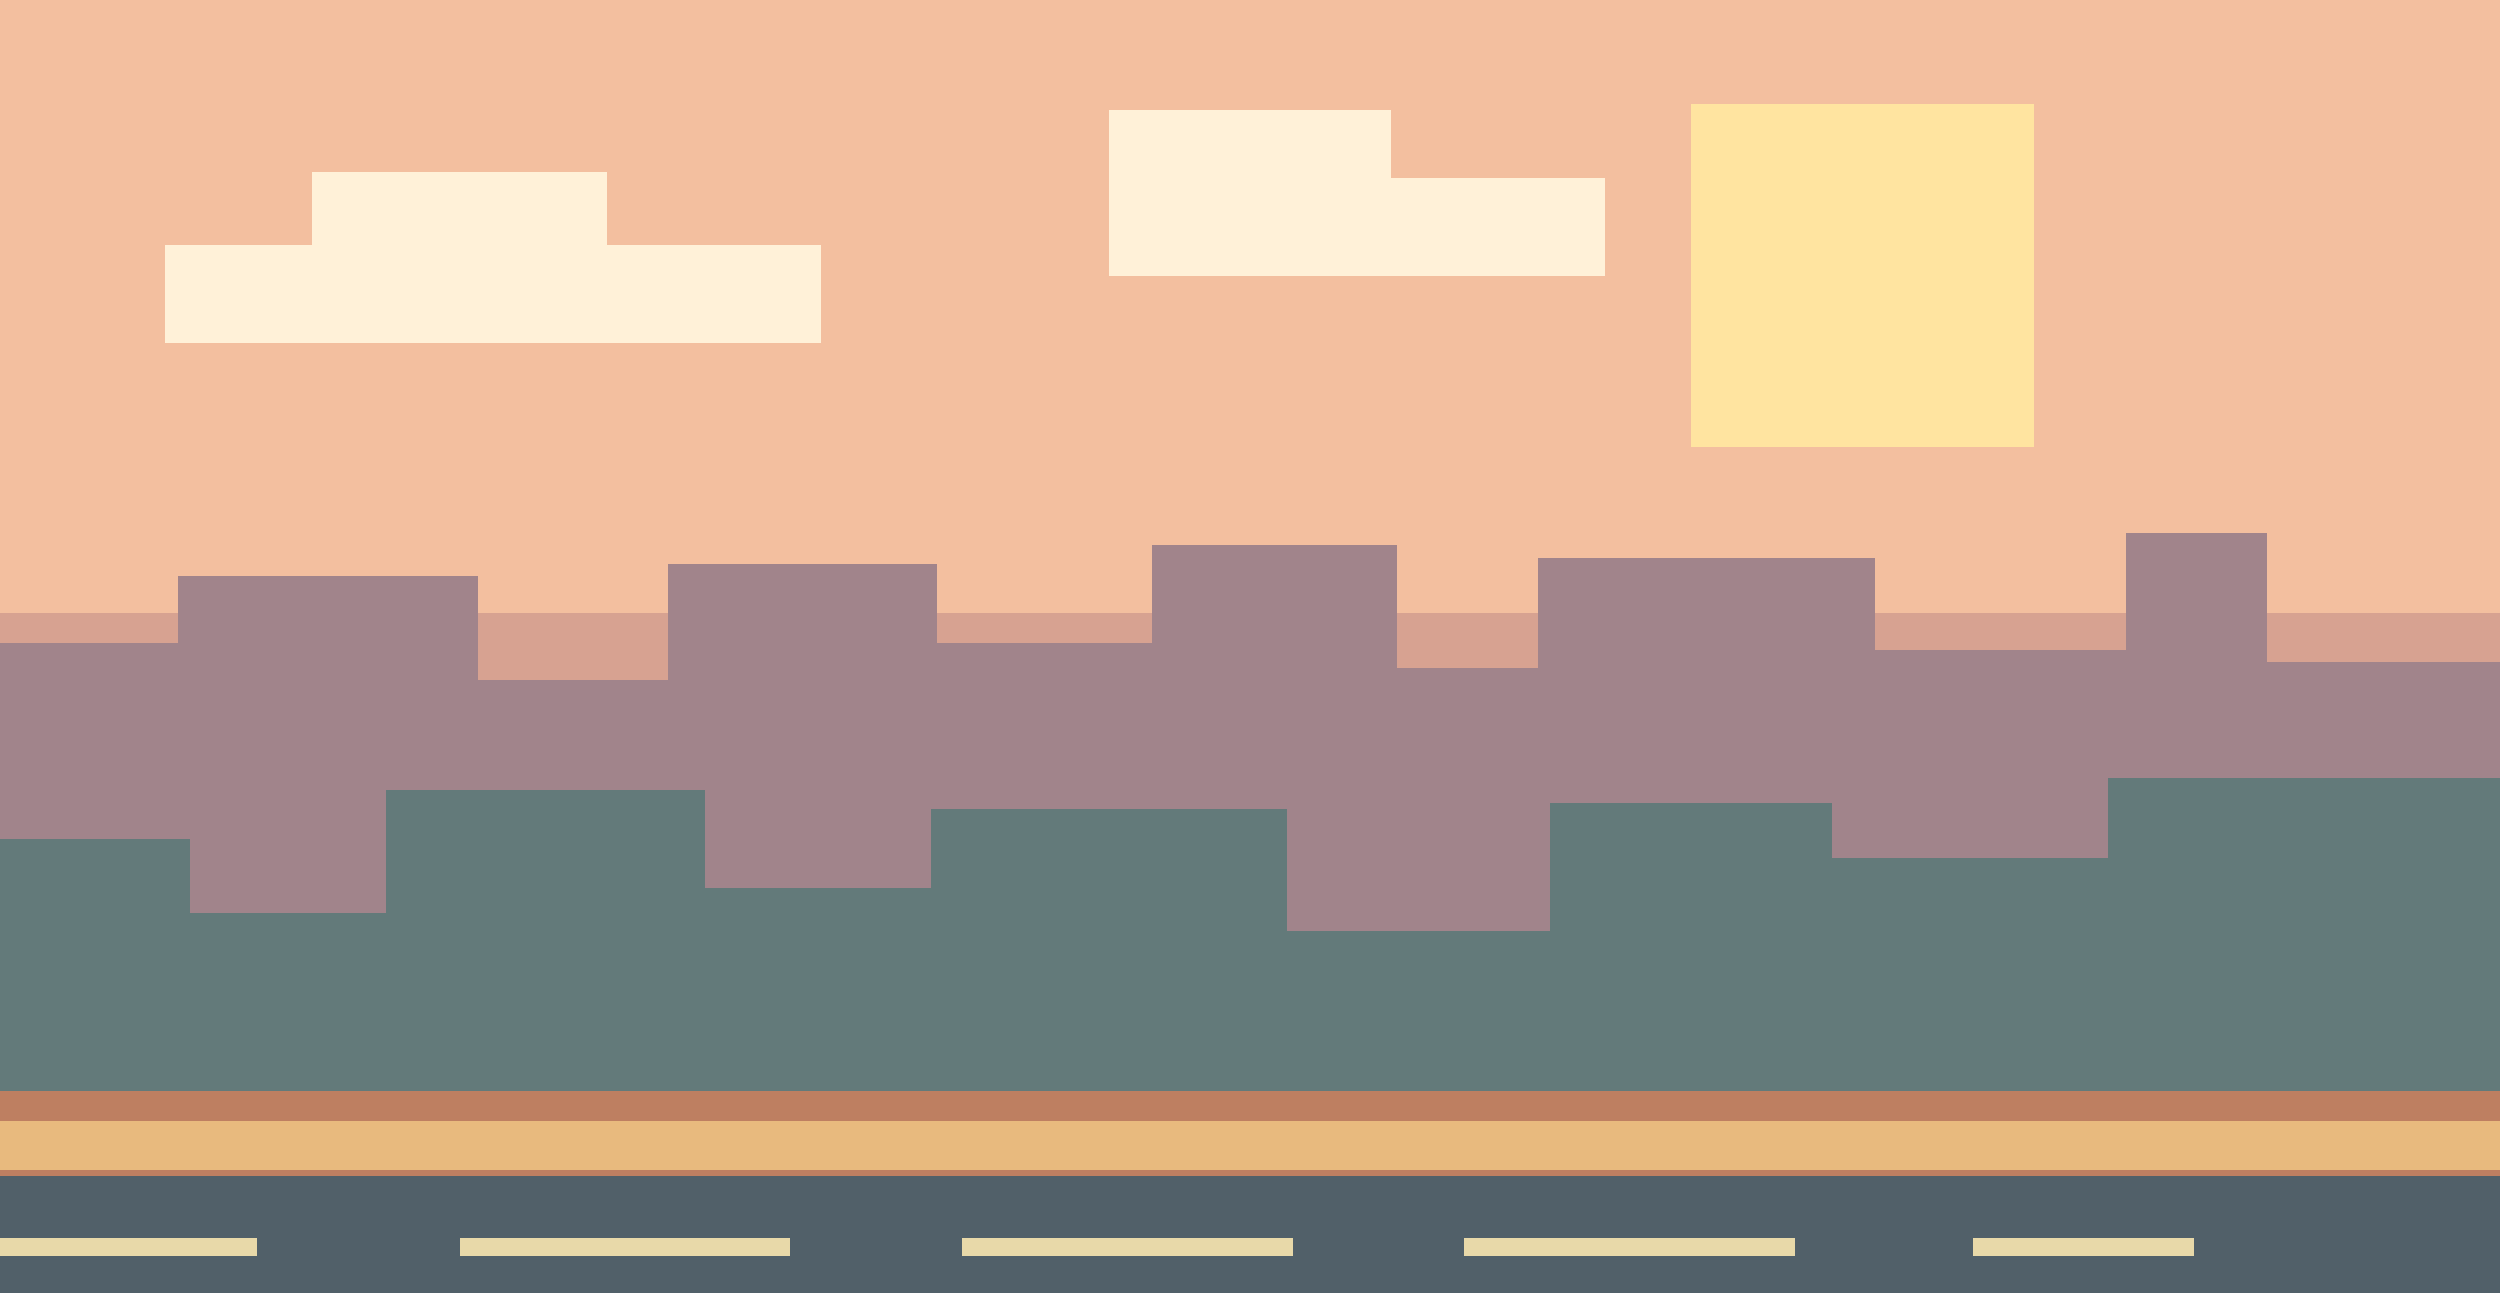
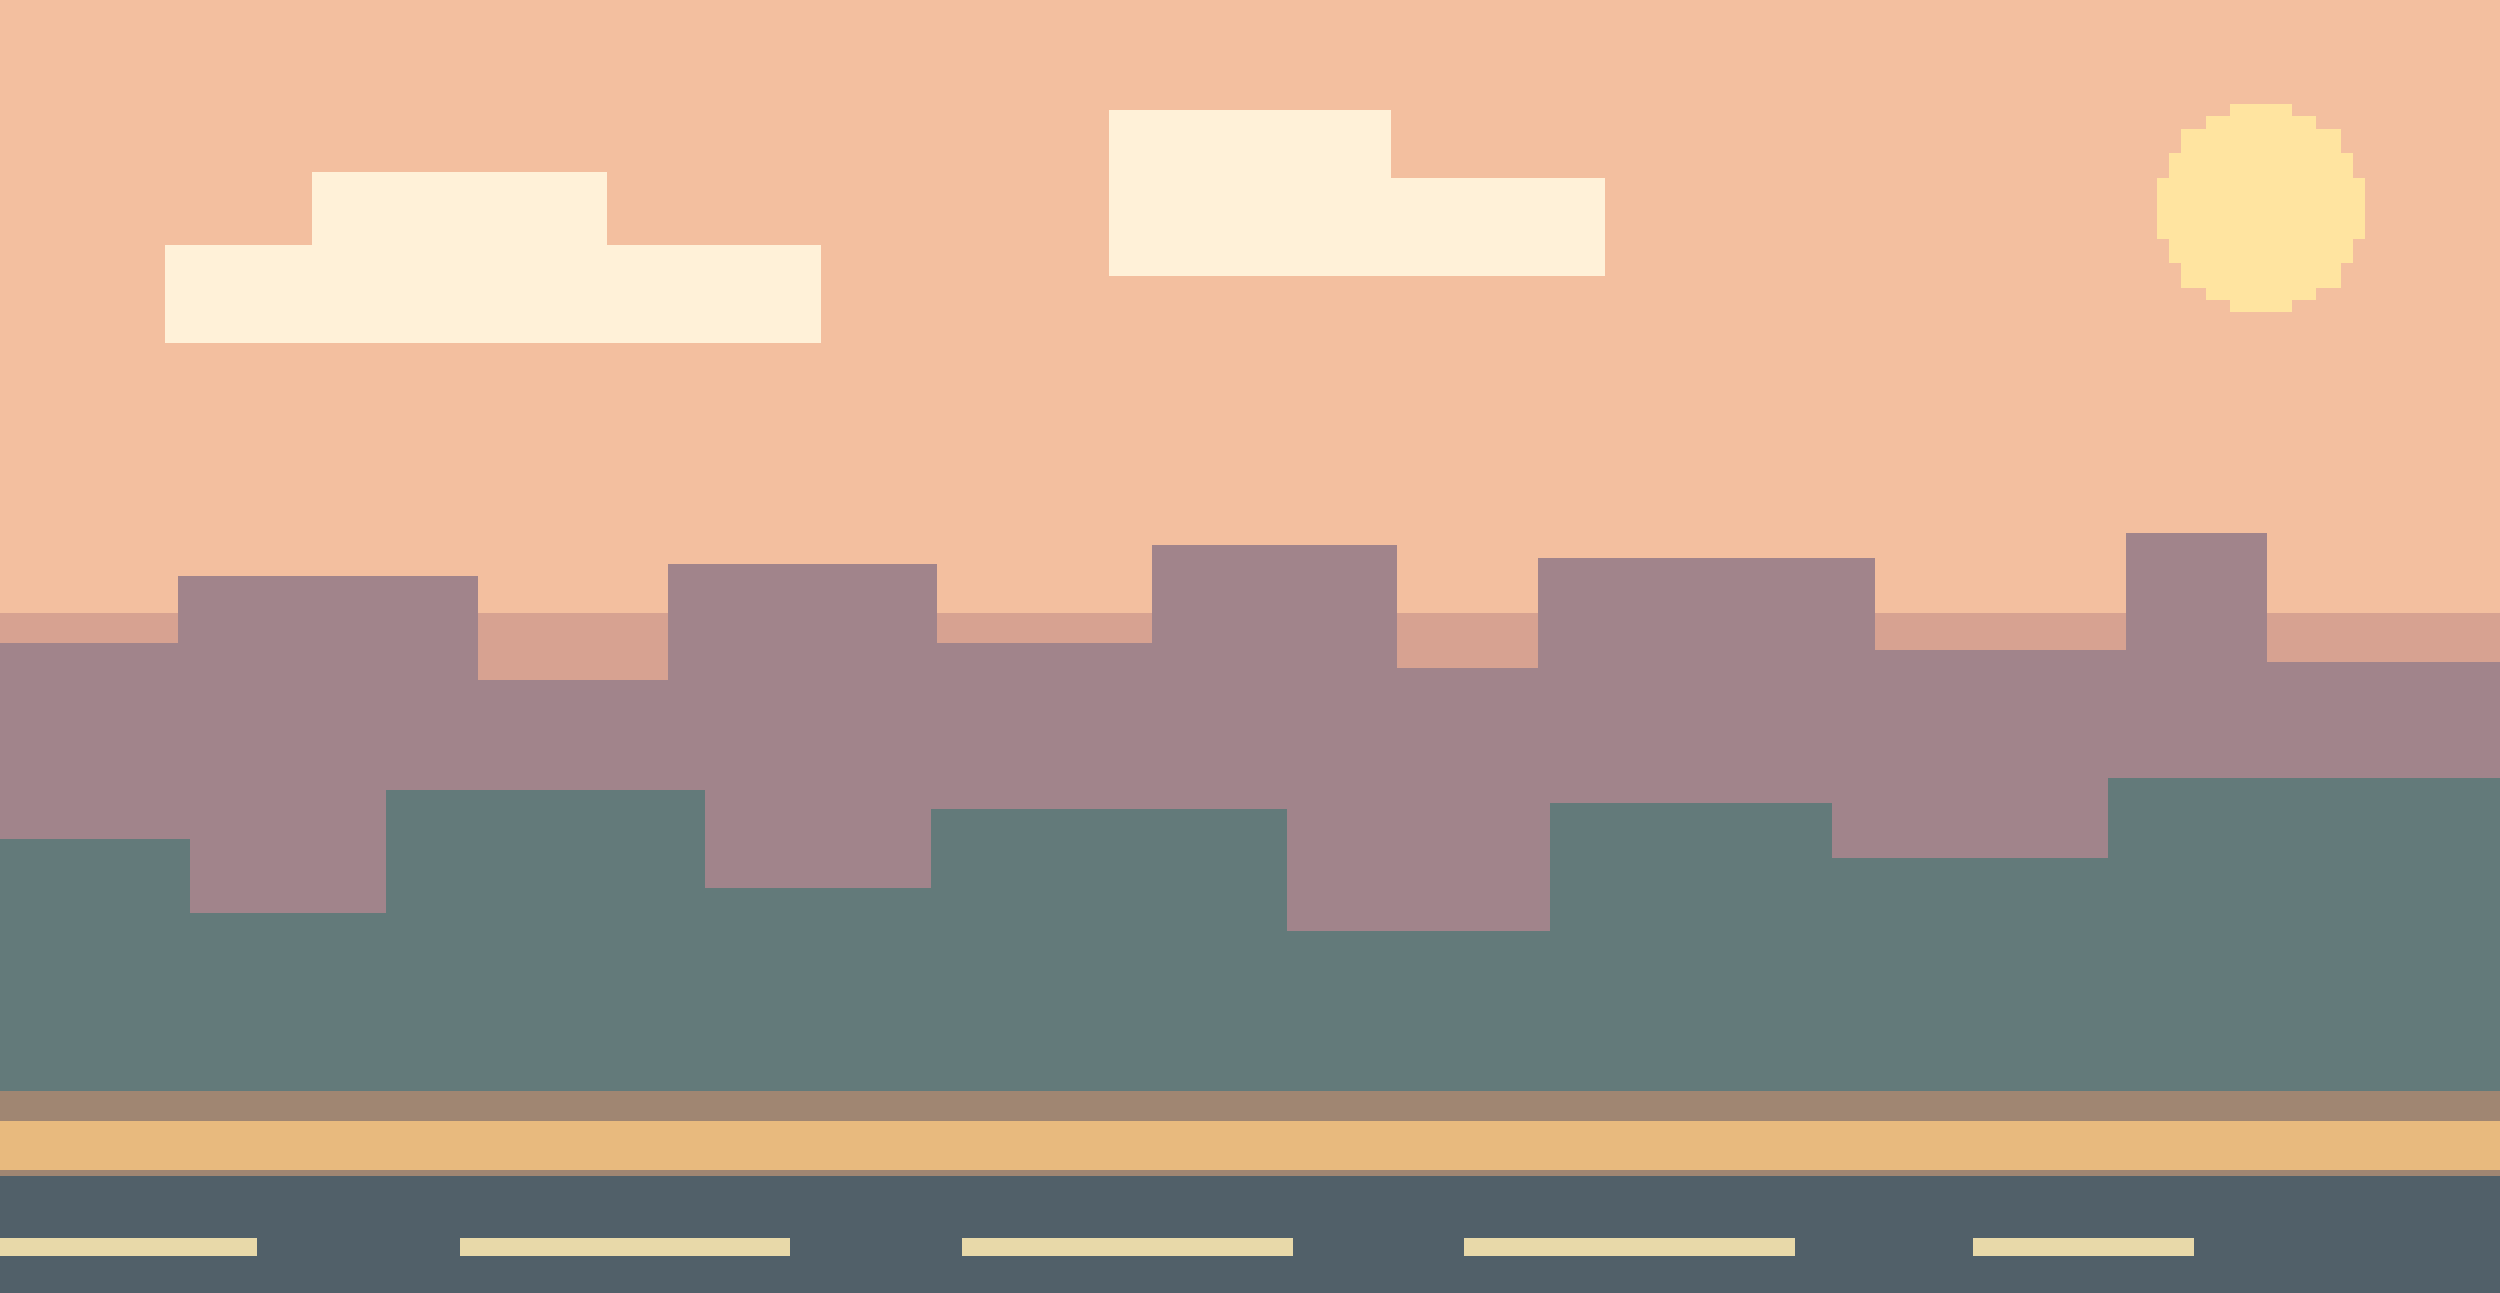
<svg xmlns="http://www.w3.org/2000/svg" width="408" height="211" shape-rendering="crispEdges" viewBox="0 0 408 211" preserveAspectRatio="none">
  <rect width="408" height="211" fill="#f3bf9f" />
  <rect y="100" width="408" height="111" fill="#d7a291" />
-   <rect x="276" y="17" width="56" height="56" fill="#ffe4a0" />
+   <path fill="#ffe4a0" d="M364 17h10v2h-10zM360 19h18v2h-18zM356 21h26v2h-26zM356 23h26v2h-26zM354 25h30v2h-30zM354 27h30v2h-30zM352 29h34v2h-34zM352 31h34v2h-34zM352 33h34v2h-34zM352 35h34v2h-34zM352 37h34v2h-34zM354 39h30v2h-30zM354 41h30v2h-30zM356 43h26v2h-26zM356 45h26v2h-26zM360 47h18v2h-18zM364 49h10v2h-10z" />
  <path fill="#fff1d8" d="M27 40h24V28h48v12h35v16H27zM181 18h46v11h35v16h-81z" />
  <path fill="#a1848b" d="M0 143V105h29v-11h49v17h31v-19h44v13h35V89h40v20h23V91h55v15h41V87h23v21h38v103H0z" />
  <path fill="#637a7a" d="M0 160v-23h31v12h32v-20h52v16h37v-13h58v20h43v-21h46v9h45v-13h64v84H0z" />
-   <path fill="#be7f61" d="M0 178h408v33H0z" />
+   <path fill="#a08672" d="M0 178h408v33H0z" />
  <path fill="#e8ba7e" d="M0 183h408v8H0z" />
  <path fill="#516069" d="M0 192h408v19H0z" />
  <path fill="#e8d9a9" d="M0 202h42v3H0zm75 0h54v3H75zm82 0h54v3h-54zm82 0h54v3h-54zm83 0h36v3h-36z" />
</svg>
